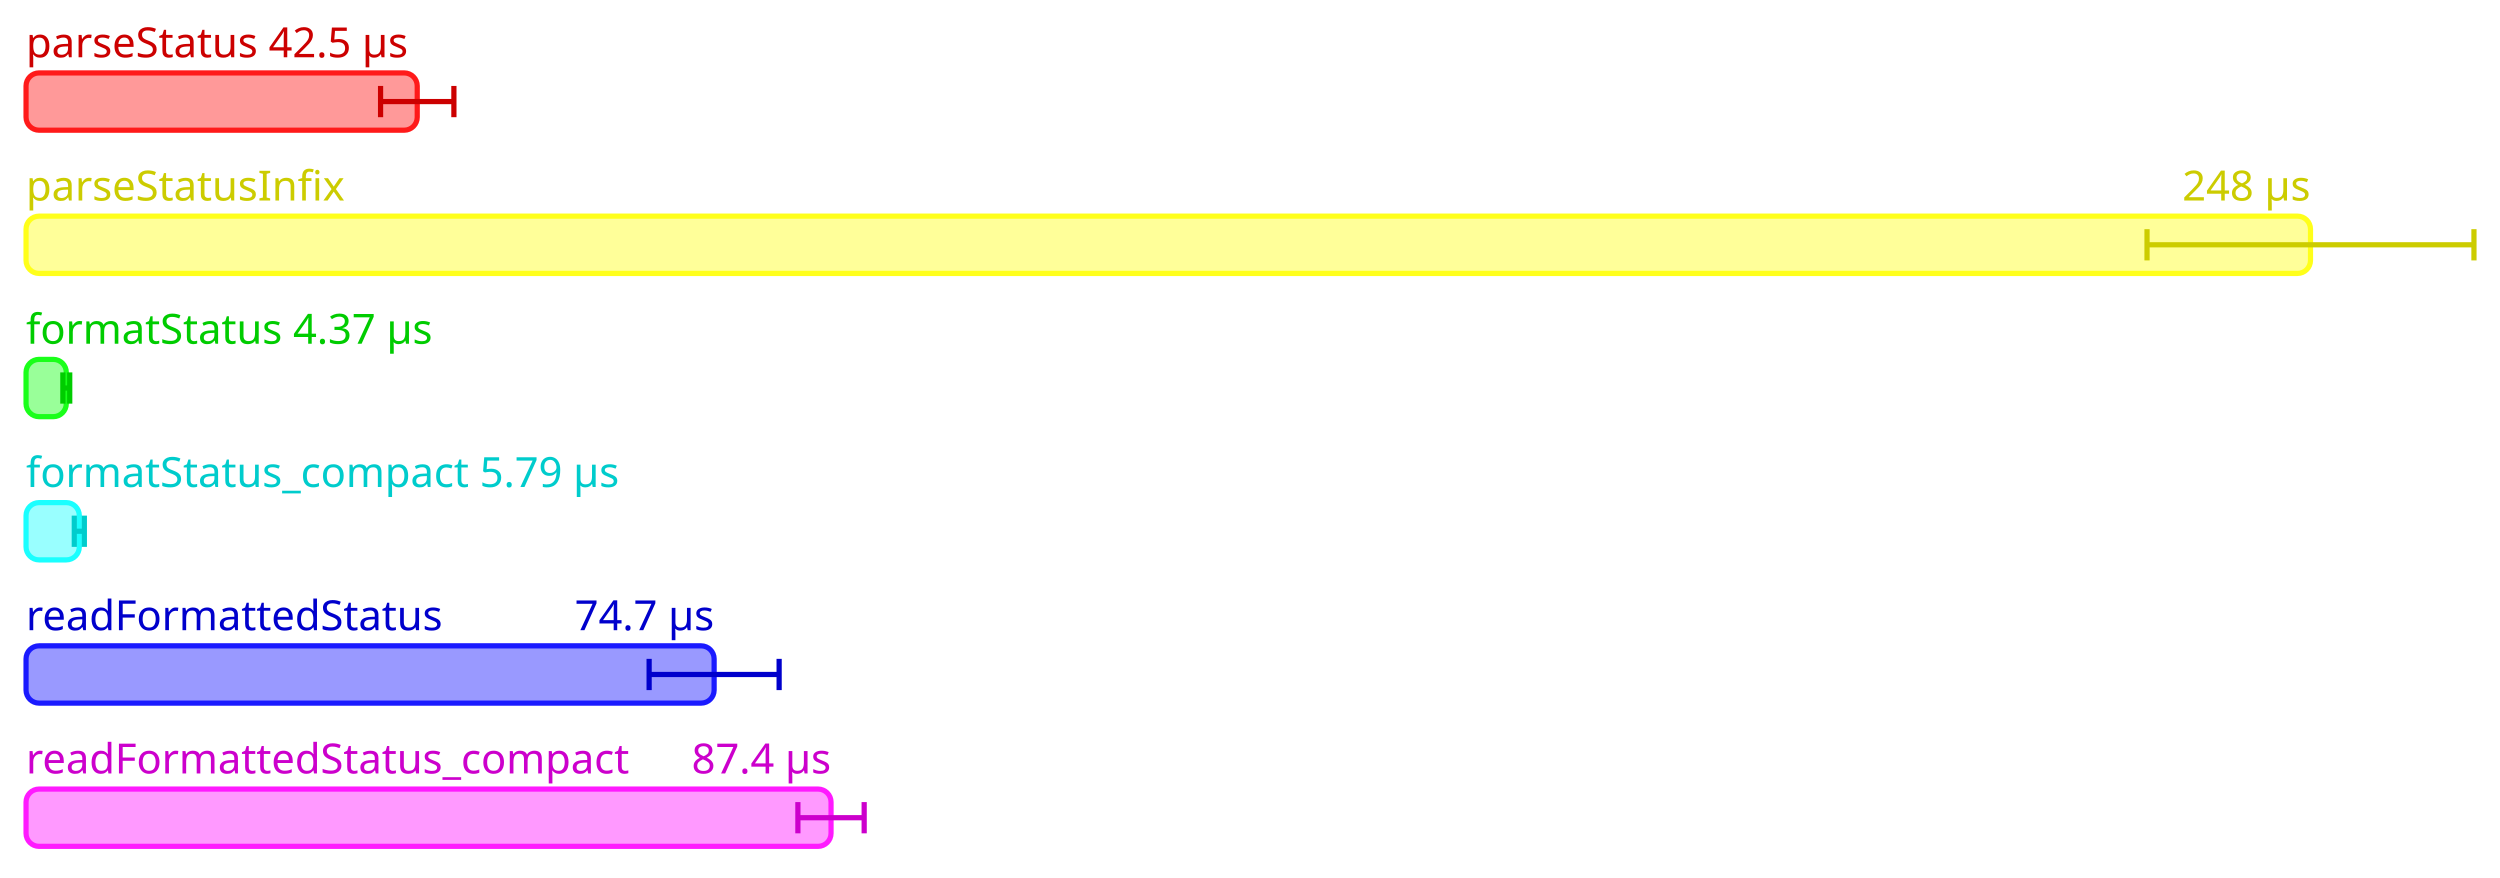
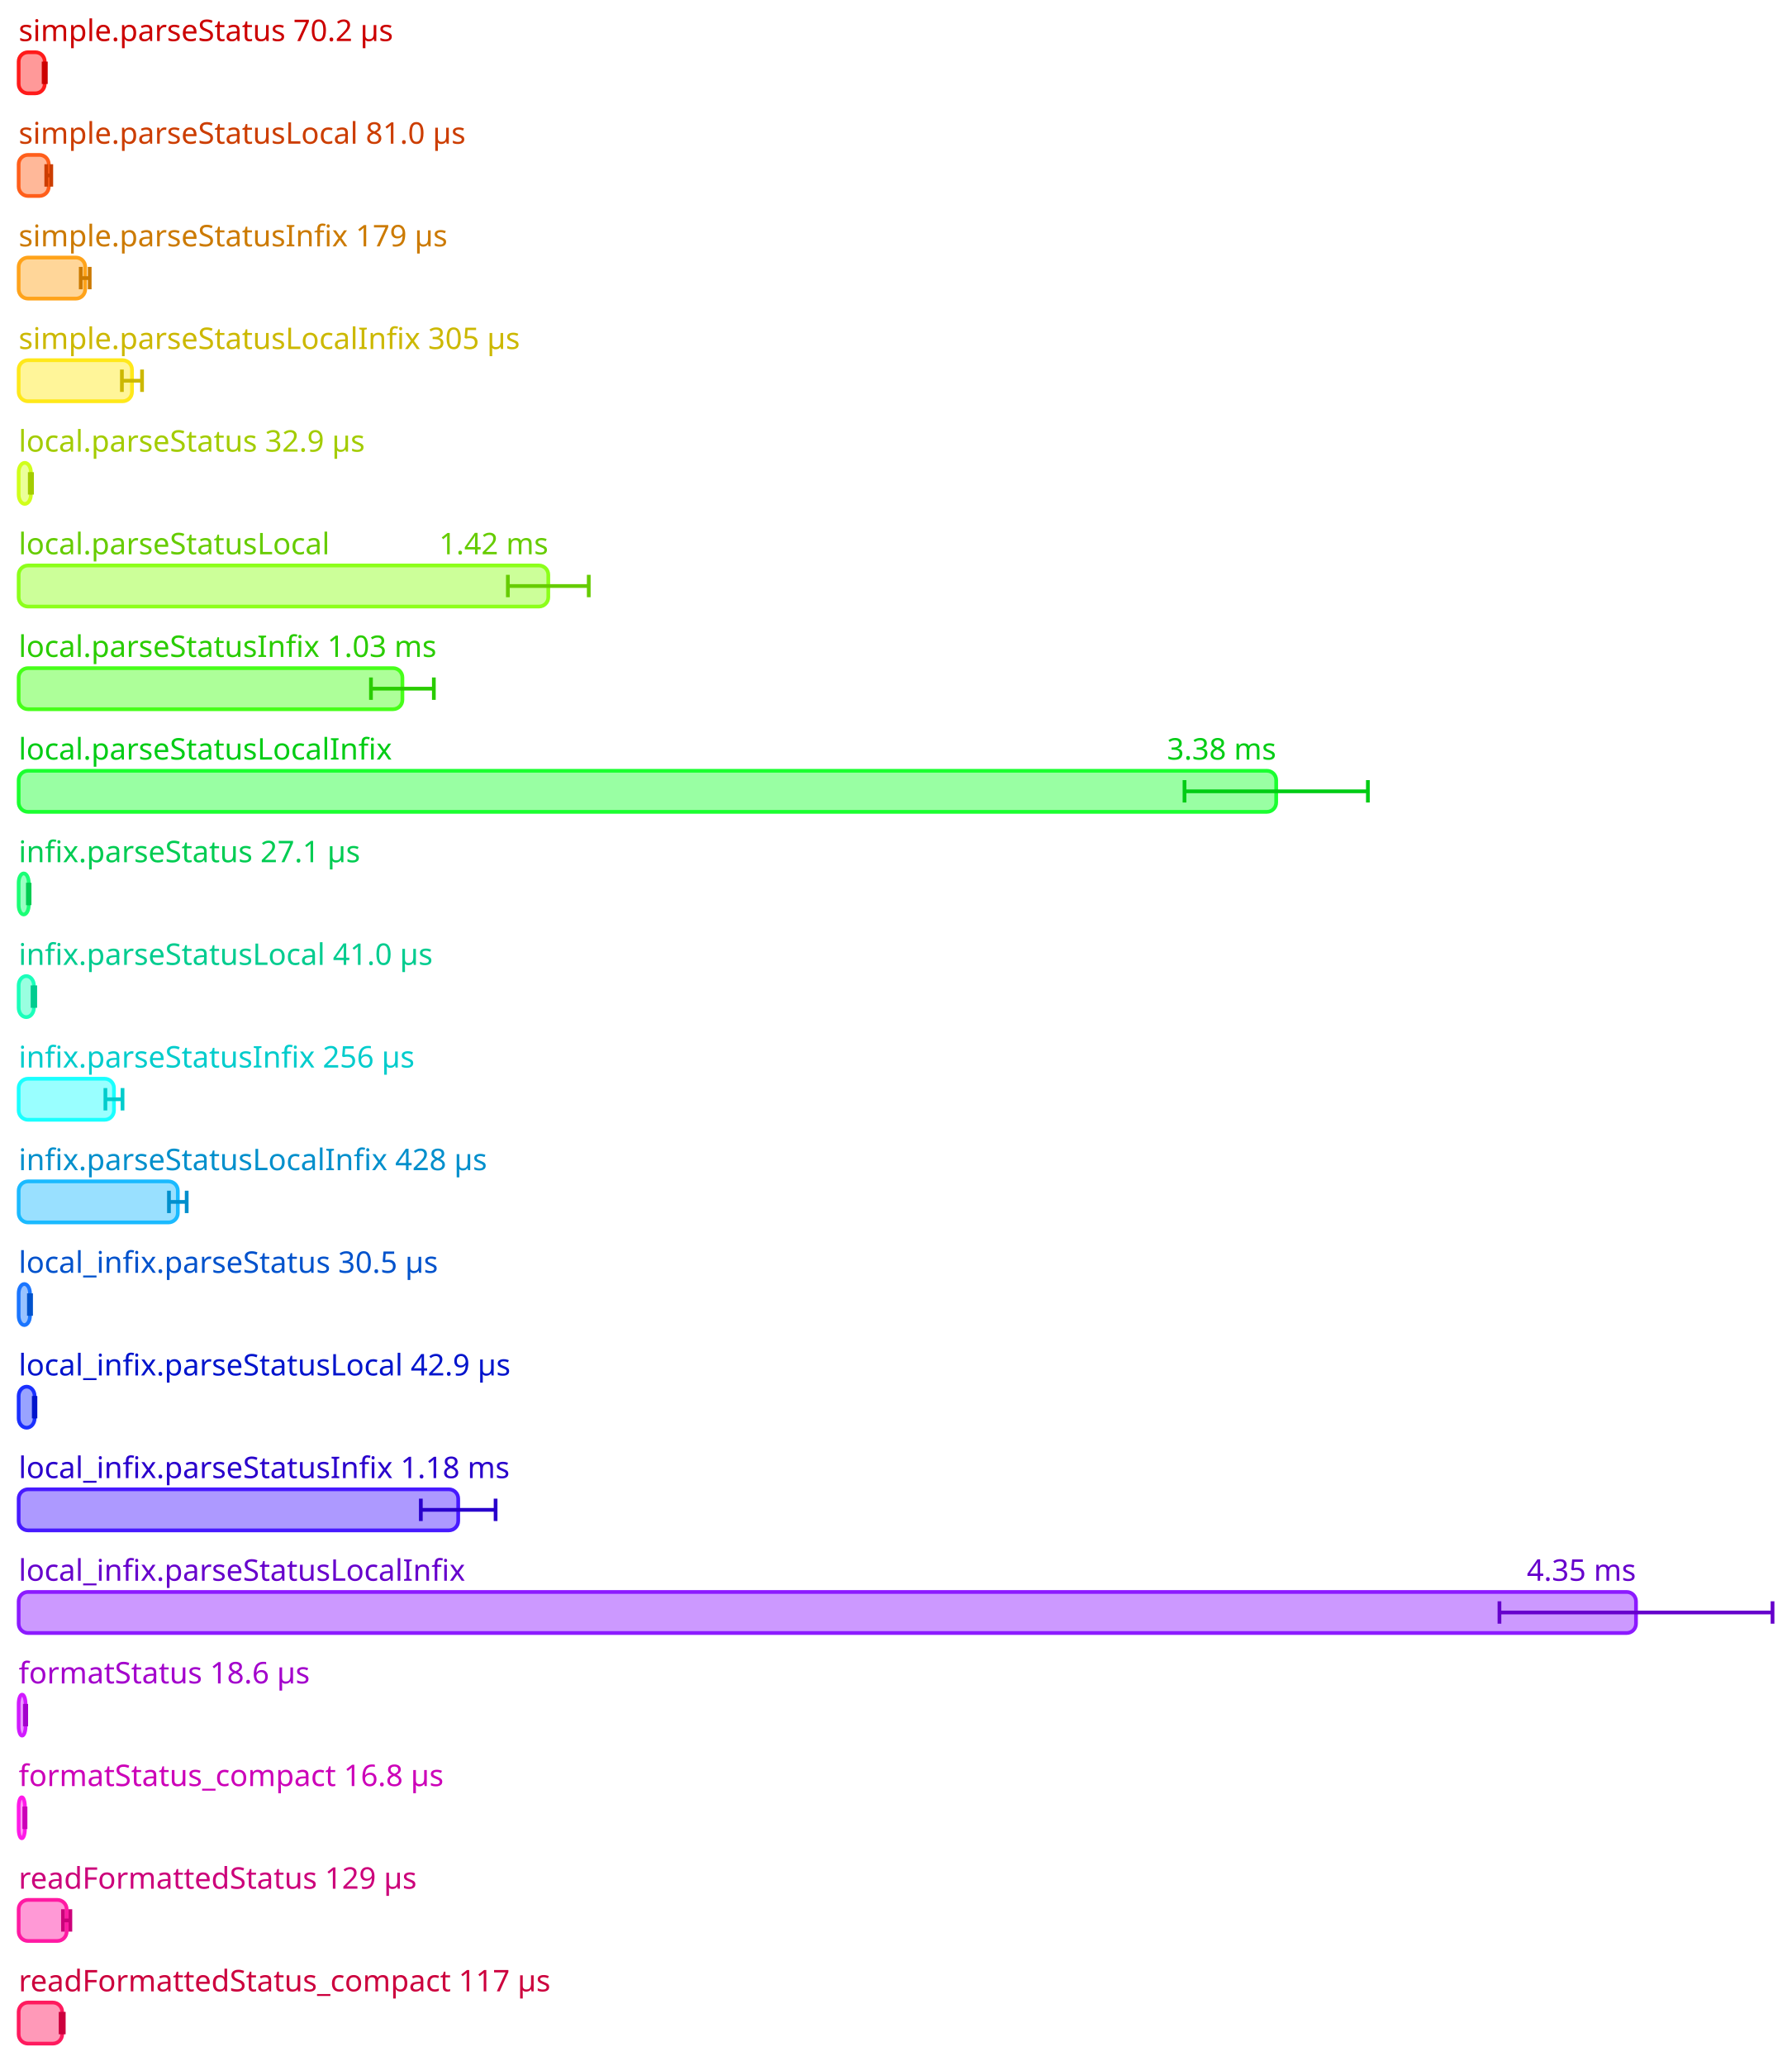
- <svg xmlns="http://www.w3.org/2000/svg" height="337" width="960.0" font-size="16" font-family="sans-serif" stroke-width="2">
+ <svg xmlns="http://www.w3.org/2000/svg" height="1107" width="960.0" font-size="16" font-family="sans-serif" stroke-width="2">
  <g transform="translate(10.0 0)">
-     <text fill="hsl(0, 100%, 40%)" y="22">parseStatus 42.5 μs</text>
+     <text fill="hsl(0, 100%, 40%)" y="22">simple.parseStatus 70.2 μs</text>
    <g>
-       <rect y="28" rx="5" height="22" width="150.217" fill="hsl(0, 100%, 80%)" stroke="hsl(0, 100%, 55%)" />
+       <rect y="28" rx="5" height="22" width="13.976" fill="hsl(0, 100%, 80%)" stroke="hsl(0, 100%, 55%)" />
      <g stroke="hsl(0, 100%, 40%)">
-         <line x1="136.138" x2="164.295" y1="39" y2="39" />
-         <line x1="136.138" x2="136.138" y1="33" y2="45" />
-         <line x1="164.295" x2="164.295" y1="33" y2="45" />
+         <line x1="13.386" x2="14.567" y1="39" y2="39" />
+         <line x1="13.386" x2="13.386" y1="33" y2="45" />
+         <line x1="14.567" x2="14.567" y1="33" y2="45" />
      </g>
    </g>
-     <g fill="hsl(60, 100%, 40%)">
-       <text y="77">parseStatusInfix</text>
-       <text y="77" x="877.229" text-anchor="end">248  μs</text>
+     <text fill="hsl(18, 100%, 40%)" y="77">simple.parseStatusLocal 81.0 μs</text>
+     <g>
+       <rect y="83" rx="5" height="22" width="16.139" fill="hsl(18, 100%, 80%)" stroke="hsl(18, 100%, 55%)" />
+       <g stroke="hsl(18, 100%, 40%)">
+         <line x1="14.795" x2="17.482" y1="94" y2="94" />
+         <line x1="14.795" x2="14.795" y1="88" y2="100" />
+         <line x1="17.482" x2="17.482" y1="88" y2="100" />
+       </g>
+     </g>
+     <text fill="hsl(36, 100%, 40%)" y="132">simple.parseStatusInfix 179  μs</text>
+     <g>
+       <rect y="138" rx="5" height="22" width="35.672" fill="hsl(36, 100%, 80%)" stroke="hsl(36, 100%, 55%)" />
+       <g stroke="hsl(36, 100%, 40%)">
+         <line x1="33.272" x2="38.072" y1="149" y2="149" />
+         <line x1="33.272" x2="33.272" y1="143" y2="155" />
+         <line x1="38.072" x2="38.072" y1="143" y2="155" />
+       </g>
+     </g>
+     <text fill="hsl(54, 100%, 40%)" y="187">simple.parseStatusLocalInfix 305  μs</text>
+     <g>
+       <rect y="193" rx="5" height="22" width="60.733" fill="hsl(54, 100%, 80%)" stroke="hsl(54, 100%, 55%)" />
+       <g stroke="hsl(54, 100%, 40%)">
+         <line x1="55.334" x2="66.131" y1="204" y2="204" />
+         <line x1="55.334" x2="55.334" y1="198" y2="210" />
+         <line x1="66.131" x2="66.131" y1="198" y2="210" />
+       </g>
+     </g>
+     <text fill="hsl(72, 100%, 40%)" y="242">local.parseStatus 32.9 μs</text>
+     <g>
+       <rect y="248" rx="5" height="22" width="6.559" fill="hsl(72, 100%, 80%)" stroke="hsl(72, 100%, 55%)" />
+       <g stroke="hsl(72, 100%, 40%)">
+         <line x1="5.964" x2="7.154" y1="259" y2="259" />
+         <line x1="5.964" x2="5.964" y1="253" y2="265" />
+         <line x1="7.154" x2="7.154" y1="253" y2="265" />
+       </g>
+     </g>
+     <g fill="hsl(90, 100%, 40%)">
+       <text y="297">local.parseStatusLocal</text>
+       <text y="297" x="283.866" text-anchor="end">1.42 ms</text>
    </g>
    <g>
-       <rect y="83" rx="5" height="22" width="877.229" fill="hsl(60, 100%, 80%)" stroke="hsl(60, 100%, 55%)" />
-       <g stroke="hsl(60, 100%, 40%)">
-         <line x1="814.458" x2="940.0" y1="94" y2="94" />
-         <line x1="814.458" x2="814.458" y1="88" y2="100" />
-         <line x1="940.0" x2="940.0" y1="88" y2="100" />
+       <rect y="303" rx="5" height="22" width="283.866" fill="hsl(90, 100%, 80%)" stroke="hsl(90, 100%, 55%)" />
+       <g stroke="hsl(90, 100%, 40%)">
+         <line x1="262.188" x2="305.545" y1="314" y2="314" />
+         <line x1="262.188" x2="262.188" y1="308" y2="320" />
+         <line x1="305.545" x2="305.545" y1="308" y2="320" />
      </g>
    </g>
-     <text fill="hsl(120, 100%, 40%)" y="132">formatStatus 4.37 μs</text>
+     <text fill="hsl(108, 100%, 40%)" y="352">local.parseStatusInfix 1.03 ms</text>
    <g>
-       <rect y="138" rx="5" height="22" width="15.457" fill="hsl(120, 100%, 80%)" stroke="hsl(120, 100%, 55%)" />
-       <g stroke="hsl(120, 100%, 40%)">
-         <line x1="14.137" x2="16.777" y1="149" y2="149" />
-         <line x1="14.137" x2="14.137" y1="143" y2="155" />
-         <line x1="16.777" x2="16.777" y1="143" y2="155" />
+       <rect y="358" rx="5" height="22" width="205.672" fill="hsl(108, 100%, 80%)" stroke="hsl(108, 100%, 55%)" />
+       <g stroke="hsl(108, 100%, 40%)">
+         <line x1="188.821" x2="222.523" y1="369" y2="369" />
+         <line x1="188.821" x2="188.821" y1="363" y2="375" />
+         <line x1="222.523" x2="222.523" y1="363" y2="375" />
      </g>
    </g>
-     <text fill="hsl(180, 100%, 40%)" y="187">formatStatus_compact 5.79 μs</text>
+     <g fill="hsl(126, 100%, 40%)">
+       <text y="407">local.parseStatusLocalInfix</text>
+       <text y="407" x="673.983" text-anchor="end">3.38 ms</text>
+     </g>
    <g>
-       <rect y="193" rx="5" height="22" width="20.458" fill="hsl(180, 100%, 80%)" stroke="hsl(180, 100%, 55%)" />
-       <g stroke="hsl(180, 100%, 40%)">
-         <line x1="18.527" x2="22.389" y1="204" y2="204" />
-         <line x1="18.527" x2="18.527" y1="198" y2="210" />
-         <line x1="22.389" x2="22.389" y1="198" y2="210" />
+       <rect y="413" rx="5" height="22" width="673.983" fill="hsl(126, 100%, 80%)" stroke="hsl(126, 100%, 55%)" />
+       <g stroke="hsl(126, 100%, 40%)">
+         <line x1="624.841" x2="723.124" y1="424" y2="424" />
+         <line x1="624.841" x2="624.841" y1="418" y2="430" />
+         <line x1="723.124" x2="723.124" y1="418" y2="430" />
      </g>
    </g>
-     <g fill="hsl(240, 100%, 40%)">
-       <text y="242">readFormattedStatus</text>
-       <text y="242" x="264.225" text-anchor="end">74.7 μs</text>
+     <text fill="hsl(144, 100%, 40%)" y="462">infix.parseStatus 27.1 μs</text>
+     <g>
+       <rect y="468" rx="5" height="22" width="5.396" fill="hsl(144, 100%, 80%)" stroke="hsl(144, 100%, 55%)" />
+       <g stroke="hsl(144, 100%, 40%)">
+         <line x1="4.944" x2="5.848" y1="479" y2="479" />
+         <line x1="4.944" x2="4.944" y1="473" y2="485" />
+         <line x1="5.848" x2="5.848" y1="473" y2="485" />
+       </g>
+     </g>
+     <text fill="hsl(162, 100%, 40%)" y="517">infix.parseStatusLocal 41.0 μs</text>
+     <g>
+       <rect y="523" rx="5" height="22" width="8.166" fill="hsl(162, 100%, 80%)" stroke="hsl(162, 100%, 55%)" />
+       <g stroke="hsl(162, 100%, 40%)">
+         <line x1="7.438" x2="8.894" y1="534" y2="534" />
+         <line x1="7.438" x2="7.438" y1="528" y2="540" />
+         <line x1="8.894" x2="8.894" y1="528" y2="540" />
+       </g>
+     </g>
+     <text fill="hsl(180, 100%, 40%)" y="572">infix.parseStatusInfix 256  μs</text>
+     <g>
+       <rect y="578" rx="5" height="22" width="51.077" fill="hsl(180, 100%, 80%)" stroke="hsl(180, 100%, 55%)" />
+       <g stroke="hsl(180, 100%, 40%)">
+         <line x1="46.487" x2="55.667" y1="589" y2="589" />
+         <line x1="46.487" x2="46.487" y1="583" y2="595" />
+         <line x1="55.667" x2="55.667" y1="583" y2="595" />
+       </g>
+     </g>
+     <text fill="hsl(198, 100%, 40%)" y="627">infix.parseStatusLocalInfix 428  μs</text>
+     <g>
+       <rect y="633" rx="5" height="22" width="85.304" fill="hsl(198, 100%, 80%)" stroke="hsl(198, 100%, 55%)" />
+       <g stroke="hsl(198, 100%, 40%)">
+         <line x1="80.548" x2="90.06" y1="644" y2="644" />
+         <line x1="80.548" x2="80.548" y1="638" y2="650" />
+         <line x1="90.06" x2="90.06" y1="638" y2="650" />
+       </g>
+     </g>
+     <text fill="hsl(216, 100%, 40%)" y="682">local_infix.parseStatus 30.5 μs</text>
+     <g>
+       <rect y="688" rx="5" height="22" width="6.072" fill="hsl(216, 100%, 80%)" stroke="hsl(216, 100%, 55%)" />
+       <g stroke="hsl(216, 100%, 40%)">
+         <line x1="5.497" x2="6.647" y1="699" y2="699" />
+         <line x1="5.497" x2="5.497" y1="693" y2="705" />
+         <line x1="6.647" x2="6.647" y1="693" y2="705" />
+       </g>
+     </g>
+     <text fill="hsl(234, 100%, 40%)" y="737">local_infix.parseStatusLocal 42.9 μs</text>
+     <g>
+       <rect y="743" rx="5" height="22" width="8.554" fill="hsl(234, 100%, 80%)" stroke="hsl(234, 100%, 55%)" />
+       <g stroke="hsl(234, 100%, 40%)">
+         <line x1="8.11" x2="8.997" y1="754" y2="754" />
+         <line x1="8.11" x2="8.11" y1="748" y2="760" />
+         <line x1="8.997" x2="8.997" y1="748" y2="760" />
+       </g>
+     </g>
+     <text fill="hsl(252, 100%, 40%)" y="792">local_infix.parseStatusInfix 1.18 ms</text>
+     <g>
+       <rect y="798" rx="5" height="22" width="235.582" fill="hsl(252, 100%, 80%)" stroke="hsl(252, 100%, 55%)" />
+       <g stroke="hsl(252, 100%, 40%)">
+         <line x1="215.55" x2="255.614" y1="809" y2="809" />
+         <line x1="215.55" x2="215.55" y1="803" y2="815" />
+         <line x1="255.614" x2="255.614" y1="803" y2="815" />
+       </g>
+     </g>
+     <g fill="hsl(270, 100%, 40%)">
+       <text y="847">local_infix.parseStatusLocalInfix</text>
+       <text y="847" x="866.818" text-anchor="end">4.35 ms</text>
    </g>
    <g>
-       <rect y="248" rx="5" height="22" width="264.225" fill="hsl(240, 100%, 80%)" stroke="hsl(240, 100%, 55%)" />
-       <g stroke="hsl(240, 100%, 40%)">
-         <line x1="239.264" x2="289.186" y1="259" y2="259" />
-         <line x1="239.264" x2="239.264" y1="253" y2="265" />
-         <line x1="289.186" x2="289.186" y1="253" y2="265" />
+       <rect y="853" rx="5" height="22" width="866.818" fill="hsl(270, 100%, 80%)" stroke="hsl(270, 100%, 55%)" />
+       <g stroke="hsl(270, 100%, 40%)">
+         <line x1="793.637" x2="940.0" y1="864" y2="864" />
+         <line x1="793.637" x2="793.637" y1="858" y2="870" />
+         <line x1="940.0" x2="940.0" y1="858" y2="870" />
      </g>
    </g>
-     <g fill="hsl(300, 100%, 40%)">
-       <text y="297">readFormattedStatus_compact</text>
-       <text y="297" x="309.118" text-anchor="end">87.4 μs</text>
+     <text fill="hsl(288, 100%, 40%)" y="902">formatStatus 18.6 μs</text>
+     <g>
+       <rect y="908" rx="5" height="22" width="3.695" fill="hsl(288, 100%, 80%)" stroke="hsl(288, 100%, 55%)" />
+       <g stroke="hsl(288, 100%, 40%)">
+         <line x1="3.337" x2="4.054" y1="919" y2="919" />
+         <line x1="3.337" x2="3.337" y1="913" y2="925" />
+         <line x1="4.054" x2="4.054" y1="913" y2="925" />
+       </g>
    </g>
+     <text fill="hsl(306, 100%, 40%)" y="957">formatStatus_compact 16.8 μs</text>
    <g>
-       <rect y="303" rx="5" height="22" width="309.118" fill="hsl(300, 100%, 80%)" stroke="hsl(300, 100%, 55%)" />
-       <g stroke="hsl(300, 100%, 40%)">
-         <line x1="296.39" x2="321.845" y1="314" y2="314" />
-         <line x1="296.39" x2="296.39" y1="308" y2="320" />
-         <line x1="321.845" x2="321.845" y1="308" y2="320" />
+       <rect y="963" rx="5" height="22" width="3.352" fill="hsl(306, 100%, 80%)" stroke="hsl(306, 100%, 55%)" />
+       <g stroke="hsl(306, 100%, 40%)">
+         <line x1="3.028" x2="3.676" y1="974" y2="974" />
+         <line x1="3.028" x2="3.028" y1="968" y2="980" />
+         <line x1="3.676" x2="3.676" y1="968" y2="980" />
+       </g>
+     </g>
+     <text fill="hsl(324, 100%, 40%)" y="1012">readFormattedStatus 129  μs</text>
+     <g>
+       <rect y="1018" rx="5" height="22" width="25.727" fill="hsl(324, 100%, 80%)" stroke="hsl(324, 100%, 55%)" />
+       <g stroke="hsl(324, 100%, 40%)">
+         <line x1="23.746" x2="27.708" y1="1029" y2="1029" />
+         <line x1="23.746" x2="23.746" y1="1023" y2="1035" />
+         <line x1="27.708" x2="27.708" y1="1023" y2="1035" />
+       </g>
+     </g>
+     <text fill="hsl(342, 100%, 40%)" y="1067">readFormattedStatus_compact 117  μs</text>
+     <g>
+       <rect y="1073" rx="5" height="22" width="23.33" fill="hsl(342, 100%, 80%)" stroke="hsl(342, 100%, 55%)" />
+       <g stroke="hsl(342, 100%, 40%)">
+         <line x1="22.486" x2="24.175" y1="1084" y2="1084" />
+         <line x1="22.486" x2="22.486" y1="1078" y2="1090" />
+         <line x1="24.175" x2="24.175" y1="1078" y2="1090" />
      </g>
    </g>
  </g>
</svg>
